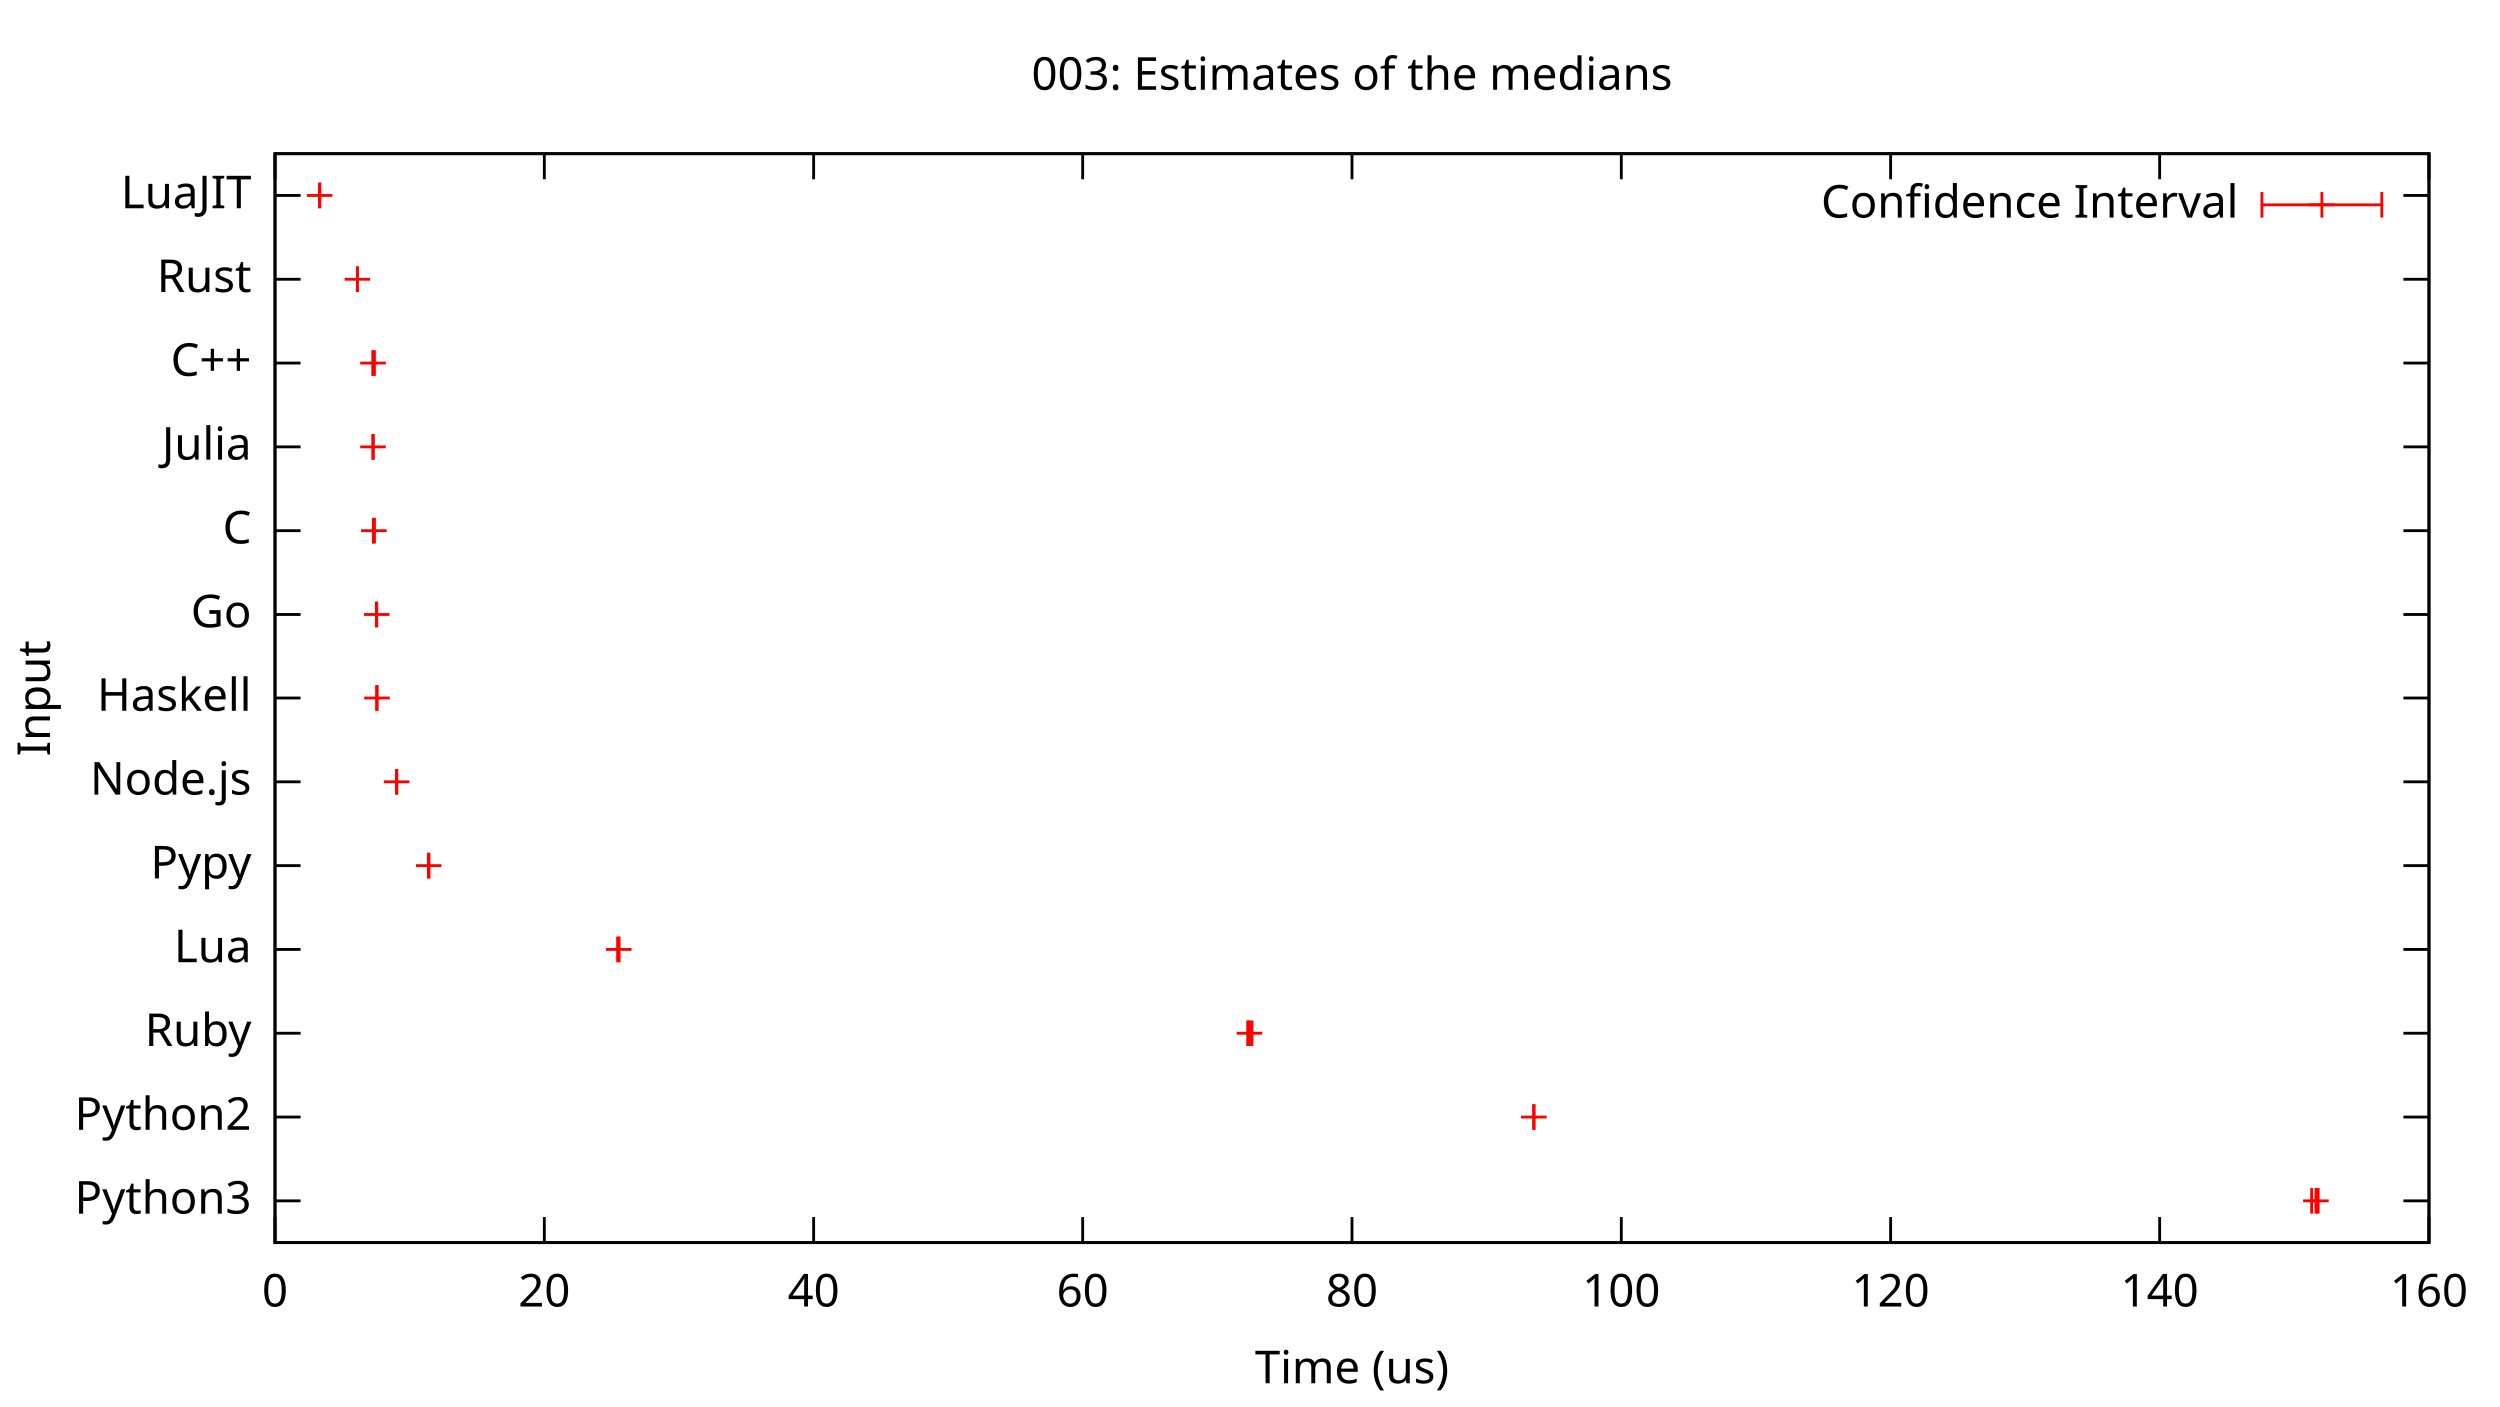
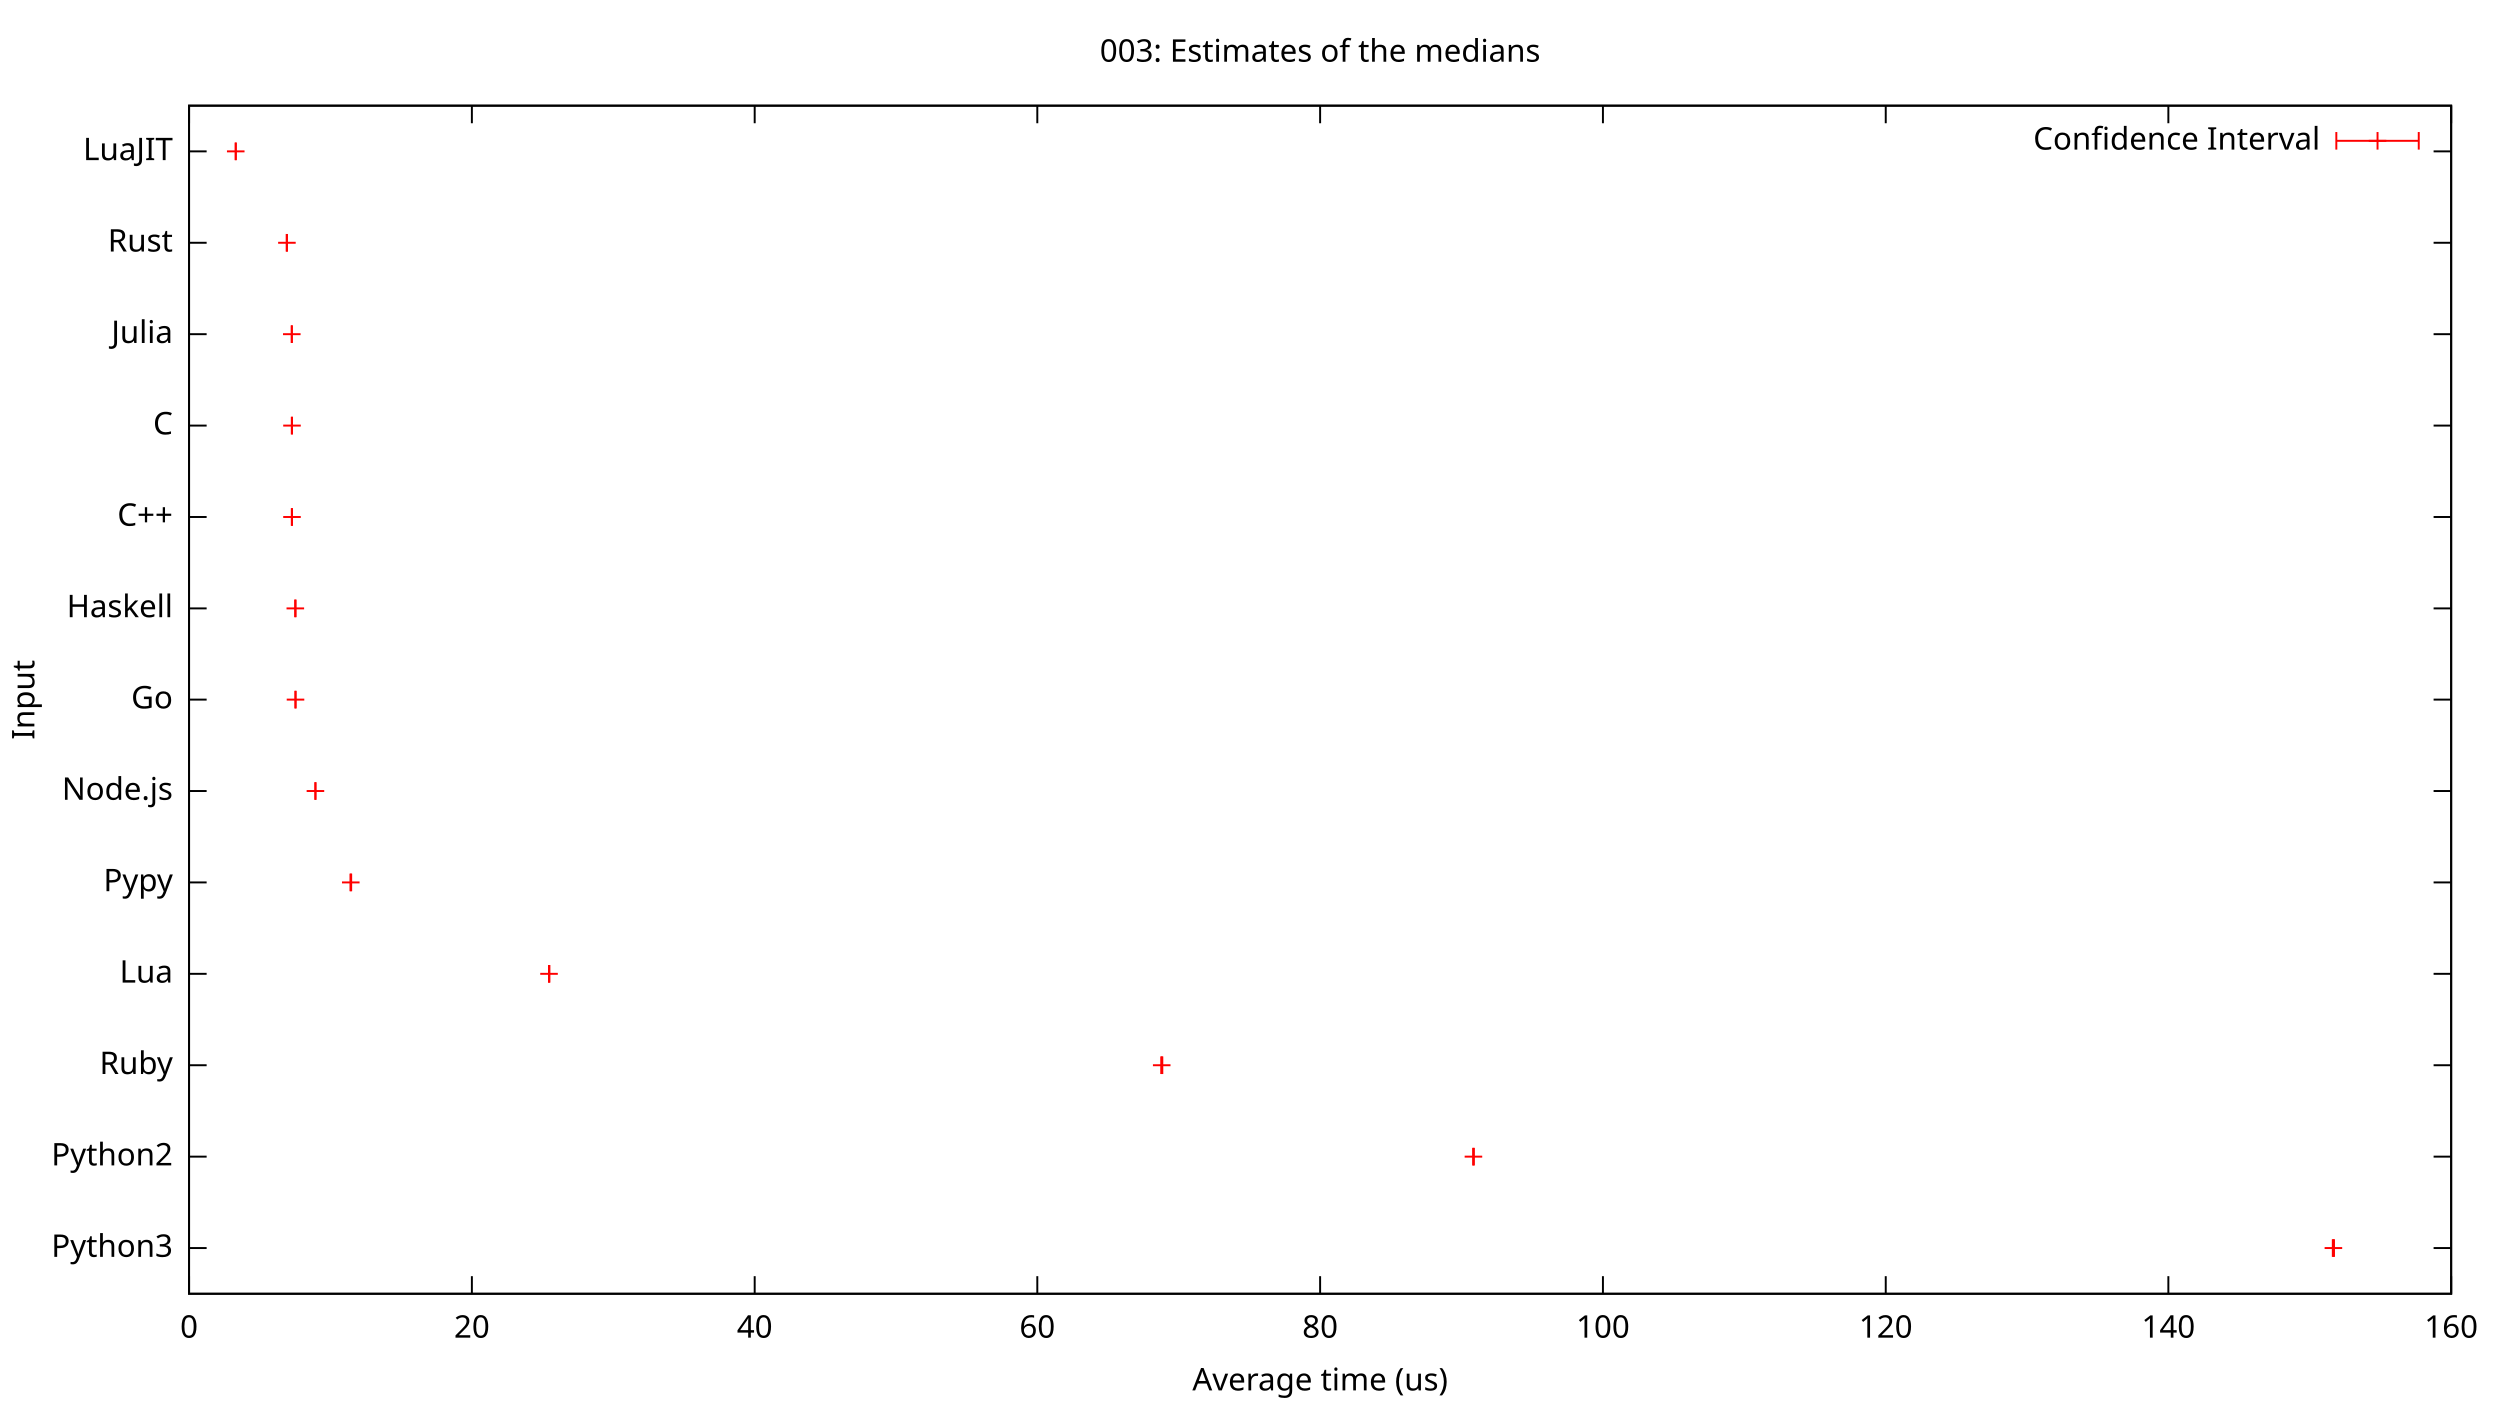
- <svg xmlns="http://www.w3.org/2000/svg" xmlns:xlink="http://www.w3.org/1999/xlink" viewBox="0 0 880 495">
+ <svg xmlns="http://www.w3.org/2000/svg" xmlns:xlink="http://www.w3.org/1999/xlink" viewBox="0 0 1280 720">
  <g id="gnuplot_canvas">
-     <rect x="0" y="0" width="880" height="495" fill="none" />
+     <rect x="0" y="0" width="1280" height="720" fill="none" />
    <defs>
      <circle id="gpDot" r="0.5" stroke-width="0.5" />
      <path id="gpPt0" stroke-width="0.222" stroke="currentColor" d="M-1,0 h2 M0,-1 v2" />
      <path id="gpPt1" stroke-width="0.222" stroke="currentColor" d="M-1,-1 L1,1 M1,-1 L-1,1" />
      <path id="gpPt2" stroke-width="0.222" stroke="currentColor" d="M-1,0 L1,0 M0,-1 L0,1 M-1,-1 L1,1 M-1,1 L1,-1" />
      <rect id="gpPt3" stroke-width="0.222" stroke="currentColor" x="-1" y="-1" width="2" height="2" />
      <rect id="gpPt4" stroke-width="0.222" stroke="currentColor" fill="currentColor" x="-1" y="-1" width="2" height="2" />
      <circle id="gpPt5" stroke-width="0.222" stroke="currentColor" cx="0" cy="0" r="1" />
      <use xlink:href="#gpPt5" id="gpPt6" fill="currentColor" stroke="none" />
      <path id="gpPt7" stroke-width="0.222" stroke="currentColor" d="M0,-1.33 L-1.33,0.67 L1.33,0.67 z" />
      <use xlink:href="#gpPt7" id="gpPt8" fill="currentColor" stroke="none" />
      <use xlink:href="#gpPt7" id="gpPt9" stroke="currentColor" transform="rotate(180)" />
      <use xlink:href="#gpPt9" id="gpPt10" fill="currentColor" stroke="none" />
      <use xlink:href="#gpPt3" id="gpPt11" stroke="currentColor" transform="rotate(45)" />
      <use xlink:href="#gpPt11" id="gpPt12" fill="currentColor" stroke="none" />
    </defs>
    <g style="fill:none; color:white; stroke:currentColor; stroke-width:1.00; stroke-linecap:butt; stroke-linejoin:miter">
</g>
    <g style="fill:none; color:black; stroke:currentColor; stroke-width:1.00; stroke-linecap:butt; stroke-linejoin:miter">
-       <path stroke="black" d="M96.8,422.7 L105.8,422.7 M855.0,422.7 L846.0,422.7  " />
-       <g transform="translate(88.5,427.2)" style="stroke:none; fill:black; font-family:Fantasque Sans Mono; font-size:12.00pt; text-anchor:end">
+       <path stroke="black" d="M96.8,639.0 L105.8,639.0 M1255.0,639.0 L1246.0,639.0  " />
+       <g transform="translate(88.5,643.5)" style="stroke:none; fill:black; font-family:Fantasque Sans Mono; font-size:12.00pt; text-anchor:end">
        <text>Python3</text>
      </g>
-       <path stroke="black" d="M96.8,393.2 L105.8,393.2 M855.0,393.2 L846.0,393.2  " />
-       <g transform="translate(88.5,397.7)" style="stroke:none; fill:black; font-family:Fantasque Sans Mono; font-size:12.00pt; text-anchor:end">
+       <path stroke="black" d="M96.8,592.2 L105.8,592.2 M1255.0,592.2 L1246.0,592.2  " />
+       <g transform="translate(88.5,596.7)" style="stroke:none; fill:black; font-family:Fantasque Sans Mono; font-size:12.00pt; text-anchor:end">
        <text>Python2</text>
      </g>
-       <path stroke="black" d="M96.8,363.7 L105.8,363.7 M855.0,363.7 L846.0,363.7  " />
-       <g transform="translate(88.5,368.2)" style="stroke:none; fill:black; font-family:Fantasque Sans Mono; font-size:12.00pt; text-anchor:end">
+       <path stroke="black" d="M96.8,545.4 L105.8,545.4 M1255.0,545.4 L1246.0,545.4  " />
+       <g transform="translate(88.5,549.9)" style="stroke:none; fill:black; font-family:Fantasque Sans Mono; font-size:12.00pt; text-anchor:end">
        <text>Ruby</text>
      </g>
-       <path stroke="black" d="M96.8,334.2 L105.8,334.2 M855.0,334.2 L846.0,334.2  " />
-       <g transform="translate(88.5,338.7)" style="stroke:none; fill:black; font-family:Fantasque Sans Mono; font-size:12.00pt; text-anchor:end">
+       <path stroke="black" d="M96.8,498.6 L105.8,498.6 M1255.0,498.6 L1246.0,498.6  " />
+       <g transform="translate(88.5,503.1)" style="stroke:none; fill:black; font-family:Fantasque Sans Mono; font-size:12.00pt; text-anchor:end">
        <text>Lua</text>
      </g>
-       <path stroke="black" d="M96.8,304.7 L105.8,304.7 M855.0,304.7 L846.0,304.7  " />
-       <g transform="translate(88.5,309.2)" style="stroke:none; fill:black; font-family:Fantasque Sans Mono; font-size:12.00pt; text-anchor:end">
+       <path stroke="black" d="M96.8,451.8 L105.8,451.8 M1255.0,451.8 L1246.0,451.8  " />
+       <g transform="translate(88.5,456.3)" style="stroke:none; fill:black; font-family:Fantasque Sans Mono; font-size:12.00pt; text-anchor:end">
        <text>Pypy</text>
      </g>
-       <path stroke="black" d="M96.8,275.2 L105.8,275.2 M855.0,275.2 L846.0,275.2  " />
-       <g transform="translate(88.5,279.7)" style="stroke:none; fill:black; font-family:Fantasque Sans Mono; font-size:12.00pt; text-anchor:end">
+       <path stroke="black" d="M96.8,405.0 L105.8,405.0 M1255.0,405.0 L1246.0,405.0  " />
+       <g transform="translate(88.5,409.5)" style="stroke:none; fill:black; font-family:Fantasque Sans Mono; font-size:12.00pt; text-anchor:end">
        <text>Node.js</text>
      </g>
-       <path stroke="black" d="M96.8,245.7 L105.8,245.7 M855.0,245.7 L846.0,245.7  " />
-       <g transform="translate(88.5,250.2)" style="stroke:none; fill:black; font-family:Fantasque Sans Mono; font-size:12.00pt; text-anchor:end">
+       <path stroke="black" d="M96.8,358.2 L105.8,358.2 M1255.0,358.2 L1246.0,358.2  " />
+       <g transform="translate(88.5,362.7)" style="stroke:none; fill:black; font-family:Fantasque Sans Mono; font-size:12.00pt; text-anchor:end">
+         <text>Go</text>
+       </g>
+       <path stroke="black" d="M96.8,311.5 L105.8,311.5 M1255.0,311.5 L1246.0,311.5  " />
+       <g transform="translate(88.5,316.0)" style="stroke:none; fill:black; font-family:Fantasque Sans Mono; font-size:12.00pt; text-anchor:end">
        <text>Haskell</text>
      </g>
-       <path stroke="black" d="M96.8,216.3 L105.8,216.3 M855.0,216.3 L846.0,216.3  " />
-       <g transform="translate(88.5,220.8)" style="stroke:none; fill:black; font-family:Fantasque Sans Mono; font-size:12.00pt; text-anchor:end">
-         <text>Go</text>
+       <path stroke="black" d="M96.8,264.7 L105.8,264.7 M1255.0,264.7 L1246.0,264.7  " />
+       <g transform="translate(88.5,269.2)" style="stroke:none; fill:black; font-family:Fantasque Sans Mono; font-size:12.00pt; text-anchor:end">
+         <text>C++</text>
      </g>
-       <path stroke="black" d="M96.8,186.8 L105.8,186.8 M855.0,186.8 L846.0,186.8  " />
-       <g transform="translate(88.5,191.3)" style="stroke:none; fill:black; font-family:Fantasque Sans Mono; font-size:12.00pt; text-anchor:end">
+       <path stroke="black" d="M96.8,217.9 L105.8,217.9 M1255.0,217.9 L1246.0,217.9  " />
+       <g transform="translate(88.5,222.4)" style="stroke:none; fill:black; font-family:Fantasque Sans Mono; font-size:12.00pt; text-anchor:end">
        <text>C</text>
      </g>
-       <path stroke="black" d="M96.8,157.3 L105.8,157.3 M855.0,157.3 L846.0,157.3  " />
-       <g transform="translate(88.5,161.8)" style="stroke:none; fill:black; font-family:Fantasque Sans Mono; font-size:12.00pt; text-anchor:end">
+       <path stroke="black" d="M96.8,171.1 L105.8,171.1 M1255.0,171.1 L1246.0,171.1  " />
+       <g transform="translate(88.5,175.6)" style="stroke:none; fill:black; font-family:Fantasque Sans Mono; font-size:12.00pt; text-anchor:end">
        <text>Julia</text>
      </g>
-       <path stroke="black" d="M96.8,127.8 L105.8,127.8 M855.0,127.8 L846.0,127.8  " />
-       <g transform="translate(88.5,132.3)" style="stroke:none; fill:black; font-family:Fantasque Sans Mono; font-size:12.00pt; text-anchor:end">
-         <text>C++</text>
-       </g>
-       <path stroke="black" d="M96.8,98.3 L105.8,98.3 M855.0,98.3 L846.0,98.3  " />
-       <g transform="translate(88.5,102.8)" style="stroke:none; fill:black; font-family:Fantasque Sans Mono; font-size:12.00pt; text-anchor:end">
+       <path stroke="black" d="M96.8,124.3 L105.8,124.3 M1255.0,124.3 L1246.0,124.3  " />
+       <g transform="translate(88.5,128.8)" style="stroke:none; fill:black; font-family:Fantasque Sans Mono; font-size:12.00pt; text-anchor:end">
        <text>Rust</text>
      </g>
-       <path stroke="black" d="M96.8,68.8 L105.8,68.8 M855.0,68.8 L846.0,68.8  " />
-       <g transform="translate(88.5,73.3)" style="stroke:none; fill:black; font-family:Fantasque Sans Mono; font-size:12.00pt; text-anchor:end">
+       <path stroke="black" d="M96.8,77.5 L105.8,77.5 M1255.0,77.5 L1246.0,77.5  " />
+       <g transform="translate(88.5,82.0)" style="stroke:none; fill:black; font-family:Fantasque Sans Mono; font-size:12.00pt; text-anchor:end">
        <text>LuaJIT</text>
      </g>
-       <path stroke="black" d="M96.8,437.4 L96.8,428.4 M96.8,54.1 L96.8,63.1  " />
-       <g transform="translate(96.8,459.9)" style="stroke:none; fill:black; font-family:Fantasque Sans Mono; font-size:12.00pt; text-anchor:middle">
+       <path stroke="black" d="M96.8,662.4 L96.8,653.4 M96.8,54.1 L96.8,63.1  " />
+       <g transform="translate(96.8,684.9)" style="stroke:none; fill:black; font-family:Fantasque Sans Mono; font-size:12.00pt; text-anchor:middle">
        <text> 0</text>
      </g>
-       <path stroke="black" d="M191.6,437.4 L191.6,428.4 M191.6,54.1 L191.6,63.1  " />
-       <g transform="translate(191.6,459.9)" style="stroke:none; fill:black; font-family:Fantasque Sans Mono; font-size:12.00pt; text-anchor:middle">
+       <path stroke="black" d="M241.6,662.4 L241.6,653.4 M241.6,54.1 L241.6,63.1  " />
+       <g transform="translate(241.6,684.9)" style="stroke:none; fill:black; font-family:Fantasque Sans Mono; font-size:12.00pt; text-anchor:middle">
        <text> 20</text>
      </g>
-       <path stroke="black" d="M286.4,437.4 L286.4,428.4 M286.4,54.1 L286.4,63.1  " />
-       <g transform="translate(286.4,459.9)" style="stroke:none; fill:black; font-family:Fantasque Sans Mono; font-size:12.00pt; text-anchor:middle">
+       <path stroke="black" d="M386.4,662.4 L386.4,653.4 M386.4,54.1 L386.4,63.1  " />
+       <g transform="translate(386.4,684.9)" style="stroke:none; fill:black; font-family:Fantasque Sans Mono; font-size:12.00pt; text-anchor:middle">
        <text> 40</text>
      </g>
-       <path stroke="black" d="M381.1,437.4 L381.1,428.4 M381.1,54.1 L381.1,63.1  " />
-       <g transform="translate(381.1,459.9)" style="stroke:none; fill:black; font-family:Fantasque Sans Mono; font-size:12.00pt; text-anchor:middle">
+       <path stroke="black" d="M531.1,662.4 L531.1,653.4 M531.1,54.1 L531.1,63.1  " />
+       <g transform="translate(531.1,684.9)" style="stroke:none; fill:black; font-family:Fantasque Sans Mono; font-size:12.00pt; text-anchor:middle">
        <text> 60</text>
      </g>
-       <path stroke="black" d="M475.9,437.4 L475.9,428.4 M475.9,54.1 L475.9,63.1  " />
-       <g transform="translate(475.9,459.9)" style="stroke:none; fill:black; font-family:Fantasque Sans Mono; font-size:12.00pt; text-anchor:middle">
+       <path stroke="black" d="M675.9,662.4 L675.9,653.4 M675.9,54.1 L675.9,63.1  " />
+       <g transform="translate(675.9,684.9)" style="stroke:none; fill:black; font-family:Fantasque Sans Mono; font-size:12.00pt; text-anchor:middle">
        <text> 80</text>
      </g>
-       <path stroke="black" d="M570.7,437.4 L570.7,428.4 M570.7,54.1 L570.7,63.1  " />
-       <g transform="translate(570.7,459.9)" style="stroke:none; fill:black; font-family:Fantasque Sans Mono; font-size:12.00pt; text-anchor:middle">
+       <path stroke="black" d="M820.7,662.4 L820.7,653.4 M820.7,54.1 L820.7,63.1  " />
+       <g transform="translate(820.7,684.9)" style="stroke:none; fill:black; font-family:Fantasque Sans Mono; font-size:12.00pt; text-anchor:middle">
        <text> 100</text>
      </g>
-       <path stroke="black" d="M665.5,437.4 L665.5,428.4 M665.5,54.1 L665.5,63.1  " />
-       <g transform="translate(665.5,459.9)" style="stroke:none; fill:black; font-family:Fantasque Sans Mono; font-size:12.00pt; text-anchor:middle">
+       <path stroke="black" d="M965.5,662.4 L965.5,653.4 M965.5,54.1 L965.5,63.1  " />
+       <g transform="translate(965.5,684.9)" style="stroke:none; fill:black; font-family:Fantasque Sans Mono; font-size:12.00pt; text-anchor:middle">
        <text> 120</text>
      </g>
-       <path stroke="black" d="M760.2,437.4 L760.2,428.4 M760.2,54.1 L760.2,63.1  " />
-       <g transform="translate(760.2,459.9)" style="stroke:none; fill:black; font-family:Fantasque Sans Mono; font-size:12.00pt; text-anchor:middle">
+       <path stroke="black" d="M1110.2,662.4 L1110.2,653.4 M1110.2,54.1 L1110.2,63.1  " />
+       <g transform="translate(1110.2,684.9)" style="stroke:none; fill:black; font-family:Fantasque Sans Mono; font-size:12.00pt; text-anchor:middle">
        <text> 140</text>
      </g>
-       <path stroke="black" d="M855.0,437.4 L855.0,428.4 M855.0,54.1 L855.0,63.1  " />
-       <g transform="translate(855.0,459.9)" style="stroke:none; fill:black; font-family:Fantasque Sans Mono; font-size:12.00pt; text-anchor:middle">
+       <path stroke="black" d="M1255.0,662.4 L1255.0,653.4 M1255.0,54.1 L1255.0,63.1  " />
+       <g transform="translate(1255.0,684.9)" style="stroke:none; fill:black; font-family:Fantasque Sans Mono; font-size:12.00pt; text-anchor:middle">
        <text> 160</text>
      </g>
-       <path stroke="black" d="M96.8,54.1 L96.8,437.4 L855.0,437.4 L855.0,54.1 L96.8,54.1 Z  " />
-       <g transform="translate(17.6,245.8) rotate(270)" style="stroke:none; fill:black; font-family:Fantasque Sans Mono; font-size:12.00pt; text-anchor:middle">
+       <path stroke="black" d="M96.8,54.1 L96.8,662.4 L1255.0,662.4 L1255.0,54.1 L96.8,54.1 Z  " />
+       <g transform="translate(17.6,358.3) rotate(270)" style="stroke:none; fill:black; font-family:Fantasque Sans Mono; font-size:12.00pt; text-anchor:middle">
        <text>Input</text>
      </g>
-       <g transform="translate(475.9,486.9)" style="stroke:none; fill:black; font-family:Fantasque Sans Mono; font-size:12.00pt; text-anchor:middle">
-         <text>Time (us)</text>
+       <g transform="translate(675.9,711.9)" style="stroke:none; fill:black; font-family:Fantasque Sans Mono; font-size:12.00pt; text-anchor:middle">
+         <text>Average time (us)</text>
      </g>
-       <g transform="translate(475.9,31.6)" style="stroke:none; fill:black; font-family:Fantasque Sans Mono; font-size:12.00pt; text-anchor:middle">
+       <g transform="translate(675.9,31.6)" style="stroke:none; fill:black; font-family:Fantasque Sans Mono; font-size:12.00pt; text-anchor:middle">
        <text>003: Estimates of the medians</text>
      </g>
    </g>
    <g id="gnuplot_plot_1">
      <g style="fill:none; color:red; stroke:currentColor; stroke-width:1.00; stroke-linecap:butt; stroke-linejoin:miter">
-         <g transform="translate(787.9,76.6)" style="stroke:none; fill:black; font-family:Fantasque Sans Mono; font-size:12.00pt; text-anchor:end">
+         <g transform="translate(1187.9,76.6)" style="stroke:none; fill:black; font-family:Fantasque Sans Mono; font-size:12.00pt; text-anchor:end">
          <text>Confidence Interval</text>
        </g>
-         <path d="M796.2,72.1 L838.4,72.1 M796.2,67.6 L796.2,76.6 M838.4,67.6 L838.4,76.6 M813.7,422.7 L816.0,422.7    M813.7,427.2 L813.7,418.2 M816.0,427.2 L816.0,418.2 M539.9,393.2 L540.0,393.2 M539.9,397.7 L539.9,388.7    M540.0,397.7 L540.0,388.7 M439.2,363.7 L440.7,363.7 M439.2,368.2 L439.2,359.2 M440.7,368.2 L440.7,359.2    M217.4,334.2 L217.9,334.2 M217.4,338.7 L217.4,329.7 M217.9,338.7 L217.9,329.7 M150.8,304.7 L151.0,304.7    M150.8,309.2 L150.8,300.2 M151.0,309.2 L151.0,300.2 M139.6,275.2 L139.7,275.2 M139.6,279.7 L139.6,270.7    M139.7,279.7 L139.7,270.7 M132.6,245.7 L132.7,245.7 M132.6,250.2 L132.6,241.2 M132.7,250.2 L132.7,241.2    M132.5,216.3 L132.6,216.3 M132.5,220.8 L132.5,211.8 M132.6,220.8 L132.6,211.8 M131.4,186.8 L131.8,186.8    M131.4,191.3 L131.4,182.3 M131.8,191.3 L131.8,182.3 M131.3,157.3 L131.4,157.3 M131.3,161.8 L131.3,152.8    M131.4,161.8 L131.4,152.8 M131.3,127.8 L131.8,127.8 M131.3,132.3 L131.3,123.3 M131.8,132.3 L131.8,123.3    M125.8,98.3 M125.8,102.8 L125.8,93.8 M125.8,102.8 L125.8,93.8 M112.5,68.8 L112.6,68.8 M112.5,73.3    L112.5,64.3 M112.6,73.3 L112.6,64.3  " />
-         <use xlink:href="#gpPt0" transform="translate(815.2,422.7) scale(4.50)" />
-         <use xlink:href="#gpPt0" transform="translate(539.9,393.2) scale(4.50)" />
-         <use xlink:href="#gpPt0" transform="translate(439.8,363.7) scale(4.50)" />
-         <use xlink:href="#gpPt0" transform="translate(217.8,334.2) scale(4.50)" />
-         <use xlink:href="#gpPt0" transform="translate(150.9,304.7) scale(4.50)" />
-         <use xlink:href="#gpPt0" transform="translate(139.6,275.2) scale(4.50)" />
-         <use xlink:href="#gpPt0" transform="translate(132.7,245.7) scale(4.50)" />
-         <use xlink:href="#gpPt0" transform="translate(132.6,216.3) scale(4.50)" />
-         <use xlink:href="#gpPt0" transform="translate(131.6,186.8) scale(4.50)" />
-         <use xlink:href="#gpPt0" transform="translate(131.3,157.3) scale(4.50)" />
-         <use xlink:href="#gpPt0" transform="translate(131.3,127.8) scale(4.50)" />
-         <use xlink:href="#gpPt0" transform="translate(125.8,98.3) scale(4.50)" />
-         <use xlink:href="#gpPt0" transform="translate(112.5,68.8) scale(4.50)" />
-         <use xlink:href="#gpPt0" transform="translate(817.3,72.1) scale(4.50)" />
+         <path d="M1196.2,72.1 L1238.4,72.1 M1196.2,67.6 L1196.2,76.6 M1238.4,67.6 L1238.4,76.6 M1194.4,639.0 L1195.0,639.0    M1194.4,643.5 L1194.4,634.5 M1195.0,643.5 L1195.0,634.5 M754.3,592.2 L754.6,592.2 M754.3,596.7 L754.3,587.7    M754.6,596.7 L754.6,587.7 M594.6,545.4 L595.1,545.4 M594.6,549.9 L594.6,540.9 M595.1,549.9 L595.1,540.9    M281.1,498.6 L281.3,498.6 M281.1,503.1 L281.1,494.1 M281.3,503.1 L281.3,494.1 M179.5,451.8 L179.8,451.8    M179.5,456.3 L179.5,447.3 M179.8,456.3 L179.8,447.3 M161.5,405.0 M161.5,409.5 L161.5,400.5 M161.5,409.5    L161.5,400.5 M151.3,358.2 M151.3,362.7 L151.3,353.7 M151.3,362.7 L151.3,353.7 M151.2,311.5 L151.3,311.5    M151.2,316.0 L151.2,307.0 M151.3,316.0 L151.3,307.0 M149.4,264.7 L149.5,264.7 M149.4,269.2 L149.4,260.2    M149.5,269.2 L149.5,260.2 M149.4,217.9 L149.5,217.9 M149.4,222.4 L149.4,213.4 M149.5,222.4 L149.5,213.4    M149.4,171.1 M149.4,175.6 L149.4,166.6 M149.4,175.6 L149.4,166.6 M146.8,124.3 L146.9,124.3 M146.8,128.8    L146.8,119.8 M146.9,128.8 L146.9,119.8 M120.7,77.5 M120.7,82.0 L120.7,73.0 M120.7,82.0 L120.7,73.0     " />
+         <use xlink:href="#gpPt0" transform="translate(1194.7,639.0) scale(4.50)" />
+         <use xlink:href="#gpPt0" transform="translate(754.4,592.2) scale(4.50)" />
+         <use xlink:href="#gpPt0" transform="translate(594.8,545.4) scale(4.50)" />
+         <use xlink:href="#gpPt0" transform="translate(281.1,498.6) scale(4.50)" />
+         <use xlink:href="#gpPt0" transform="translate(179.6,451.8) scale(4.50)" />
+         <use xlink:href="#gpPt0" transform="translate(161.5,405.0) scale(4.50)" />
+         <use xlink:href="#gpPt0" transform="translate(151.3,358.2) scale(4.50)" />
+         <use xlink:href="#gpPt0" transform="translate(151.2,311.5) scale(4.50)" />
+         <use xlink:href="#gpPt0" transform="translate(149.5,264.7) scale(4.50)" />
+         <use xlink:href="#gpPt0" transform="translate(149.5,217.9) scale(4.50)" />
+         <use xlink:href="#gpPt0" transform="translate(149.4,171.1) scale(4.50)" />
+         <use xlink:href="#gpPt0" transform="translate(146.9,124.3) scale(4.50)" />
+         <use xlink:href="#gpPt0" transform="translate(120.7,77.5) scale(4.50)" />
+         <use xlink:href="#gpPt0" transform="translate(1217.3,72.1) scale(4.50)" />
      </g>
    </g>
    <g style="fill:none; color:black; stroke:currentColor; stroke-width:1.00; stroke-linecap:butt; stroke-linejoin:miter">
-       <path stroke="black" d="M96.8,54.1 L96.8,437.4 L855.0,437.4 L855.0,54.1 L96.8,54.1 Z  " />
+       <path stroke="black" d="M96.8,54.1 L96.8,662.4 L1255.0,662.4 L1255.0,54.1 L96.8,54.1 Z  " />
    </g>
  </g>
</svg>
